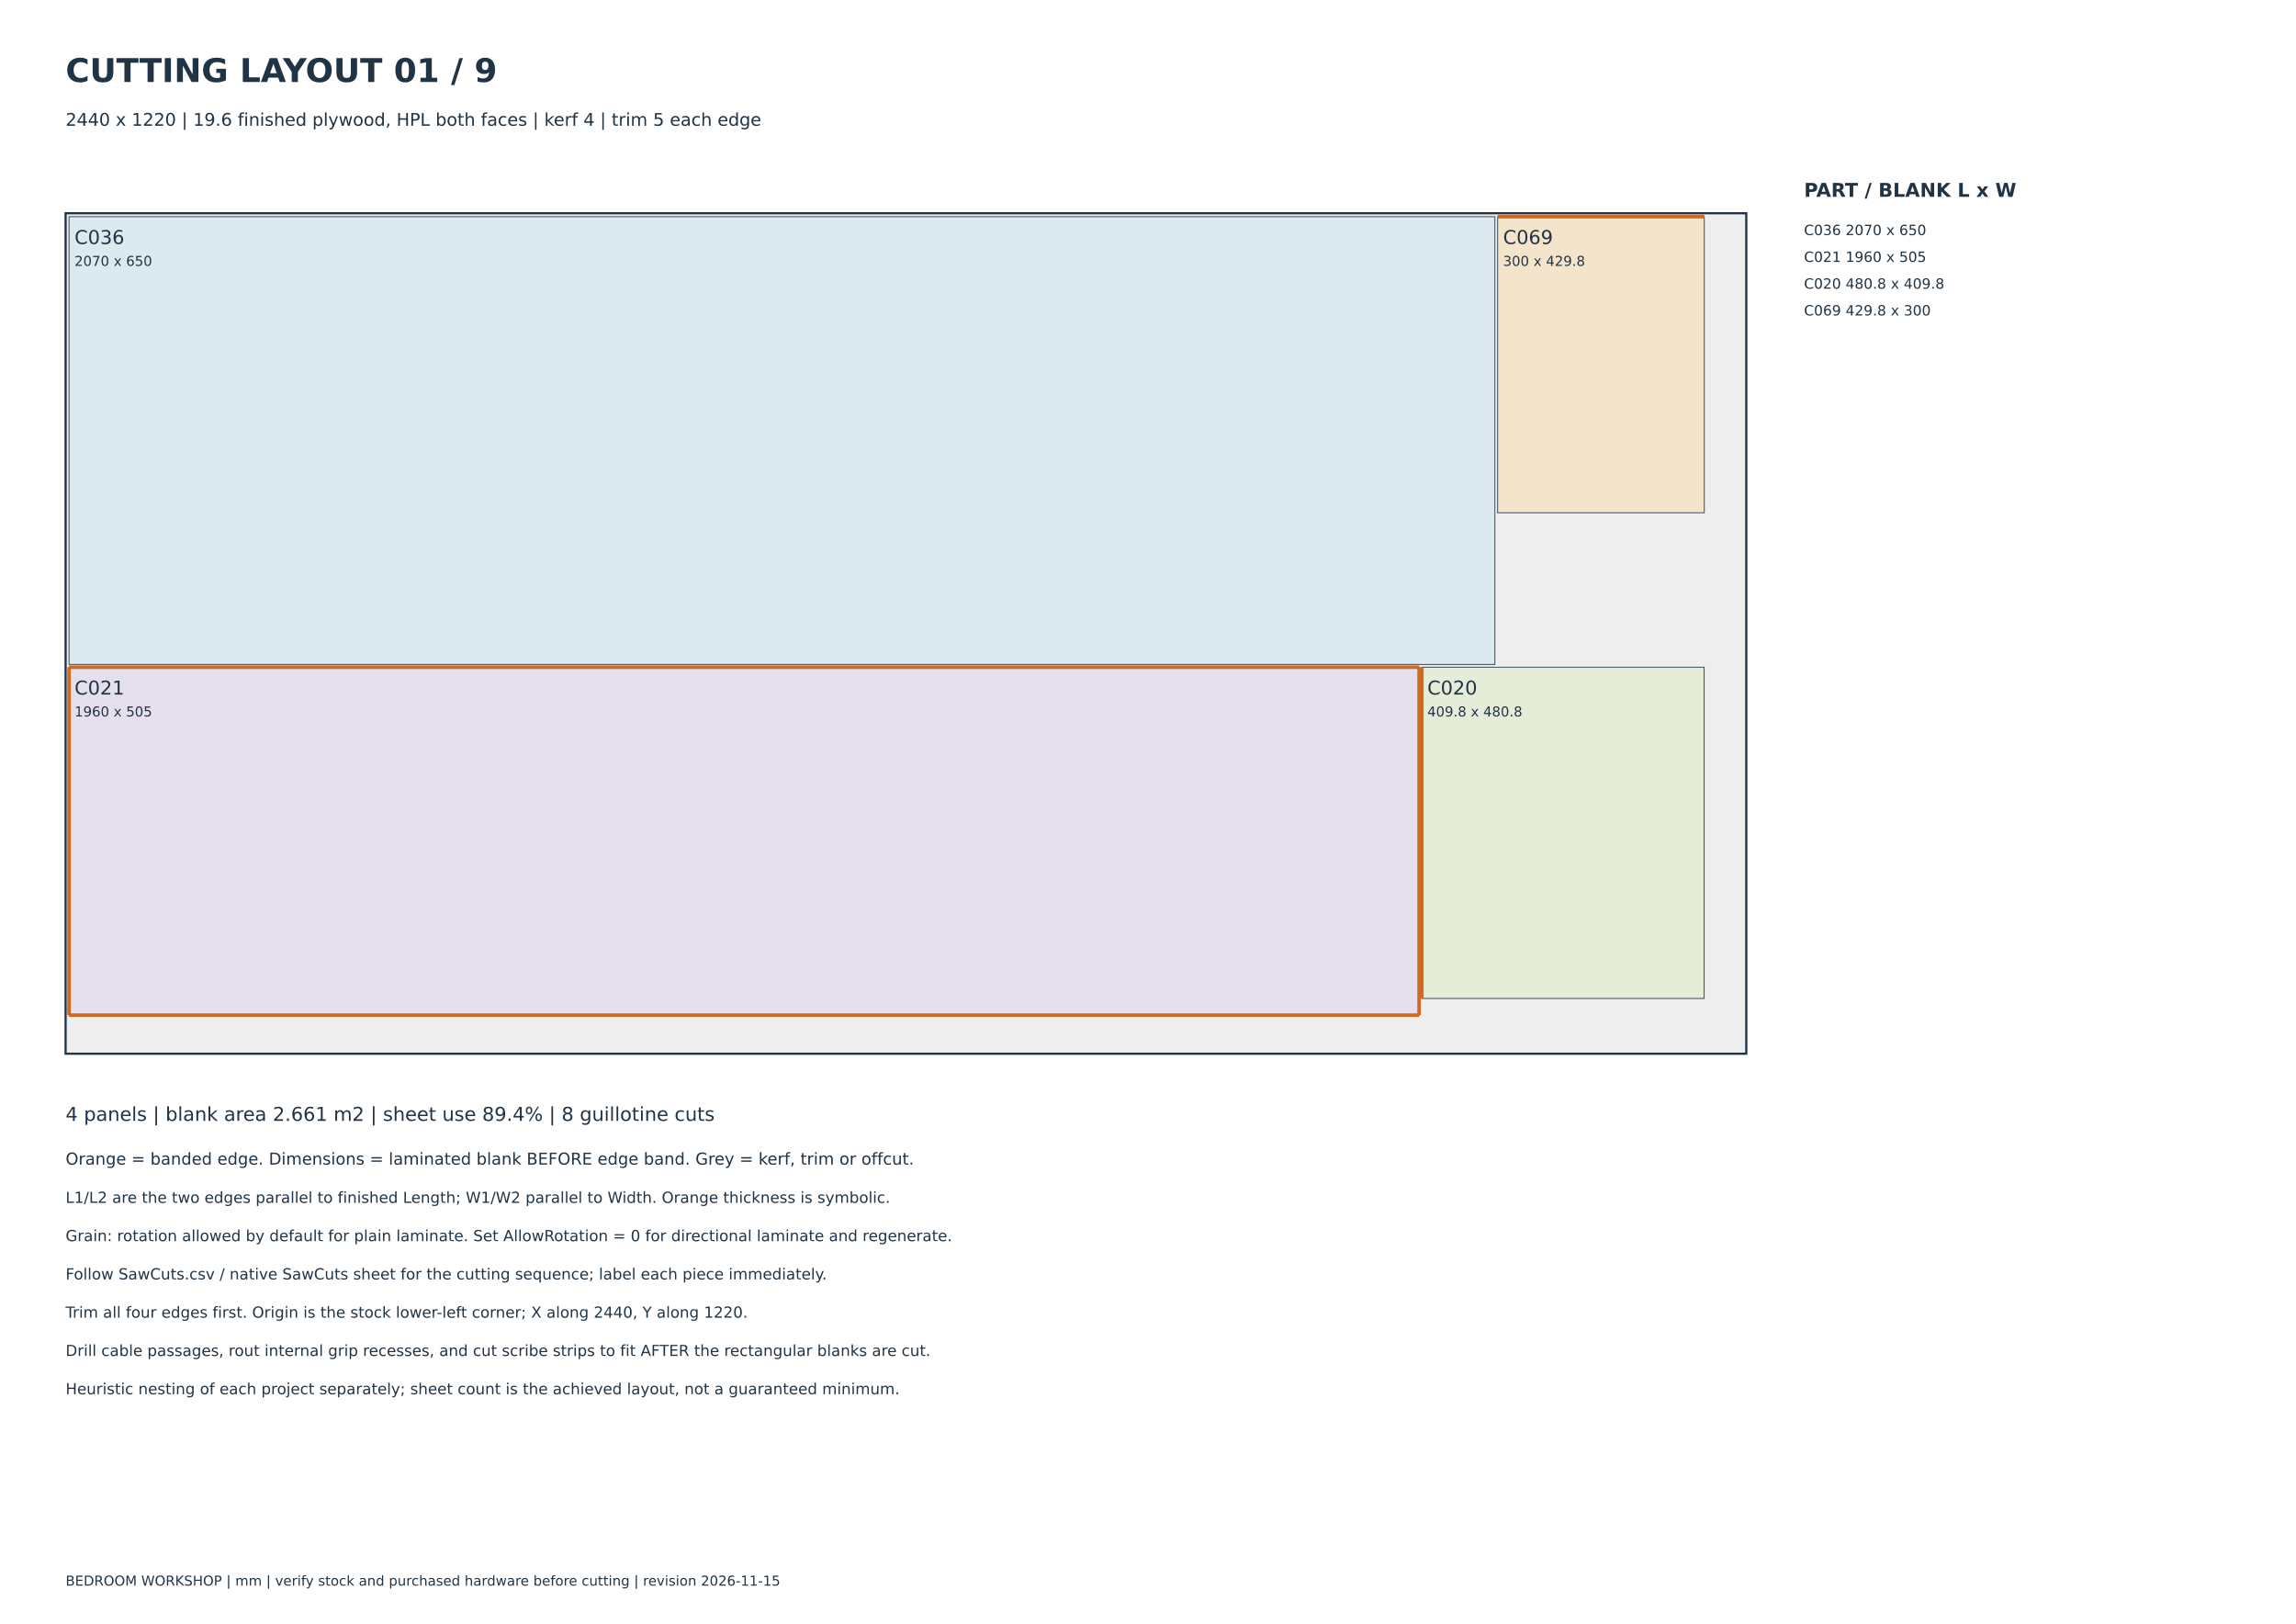
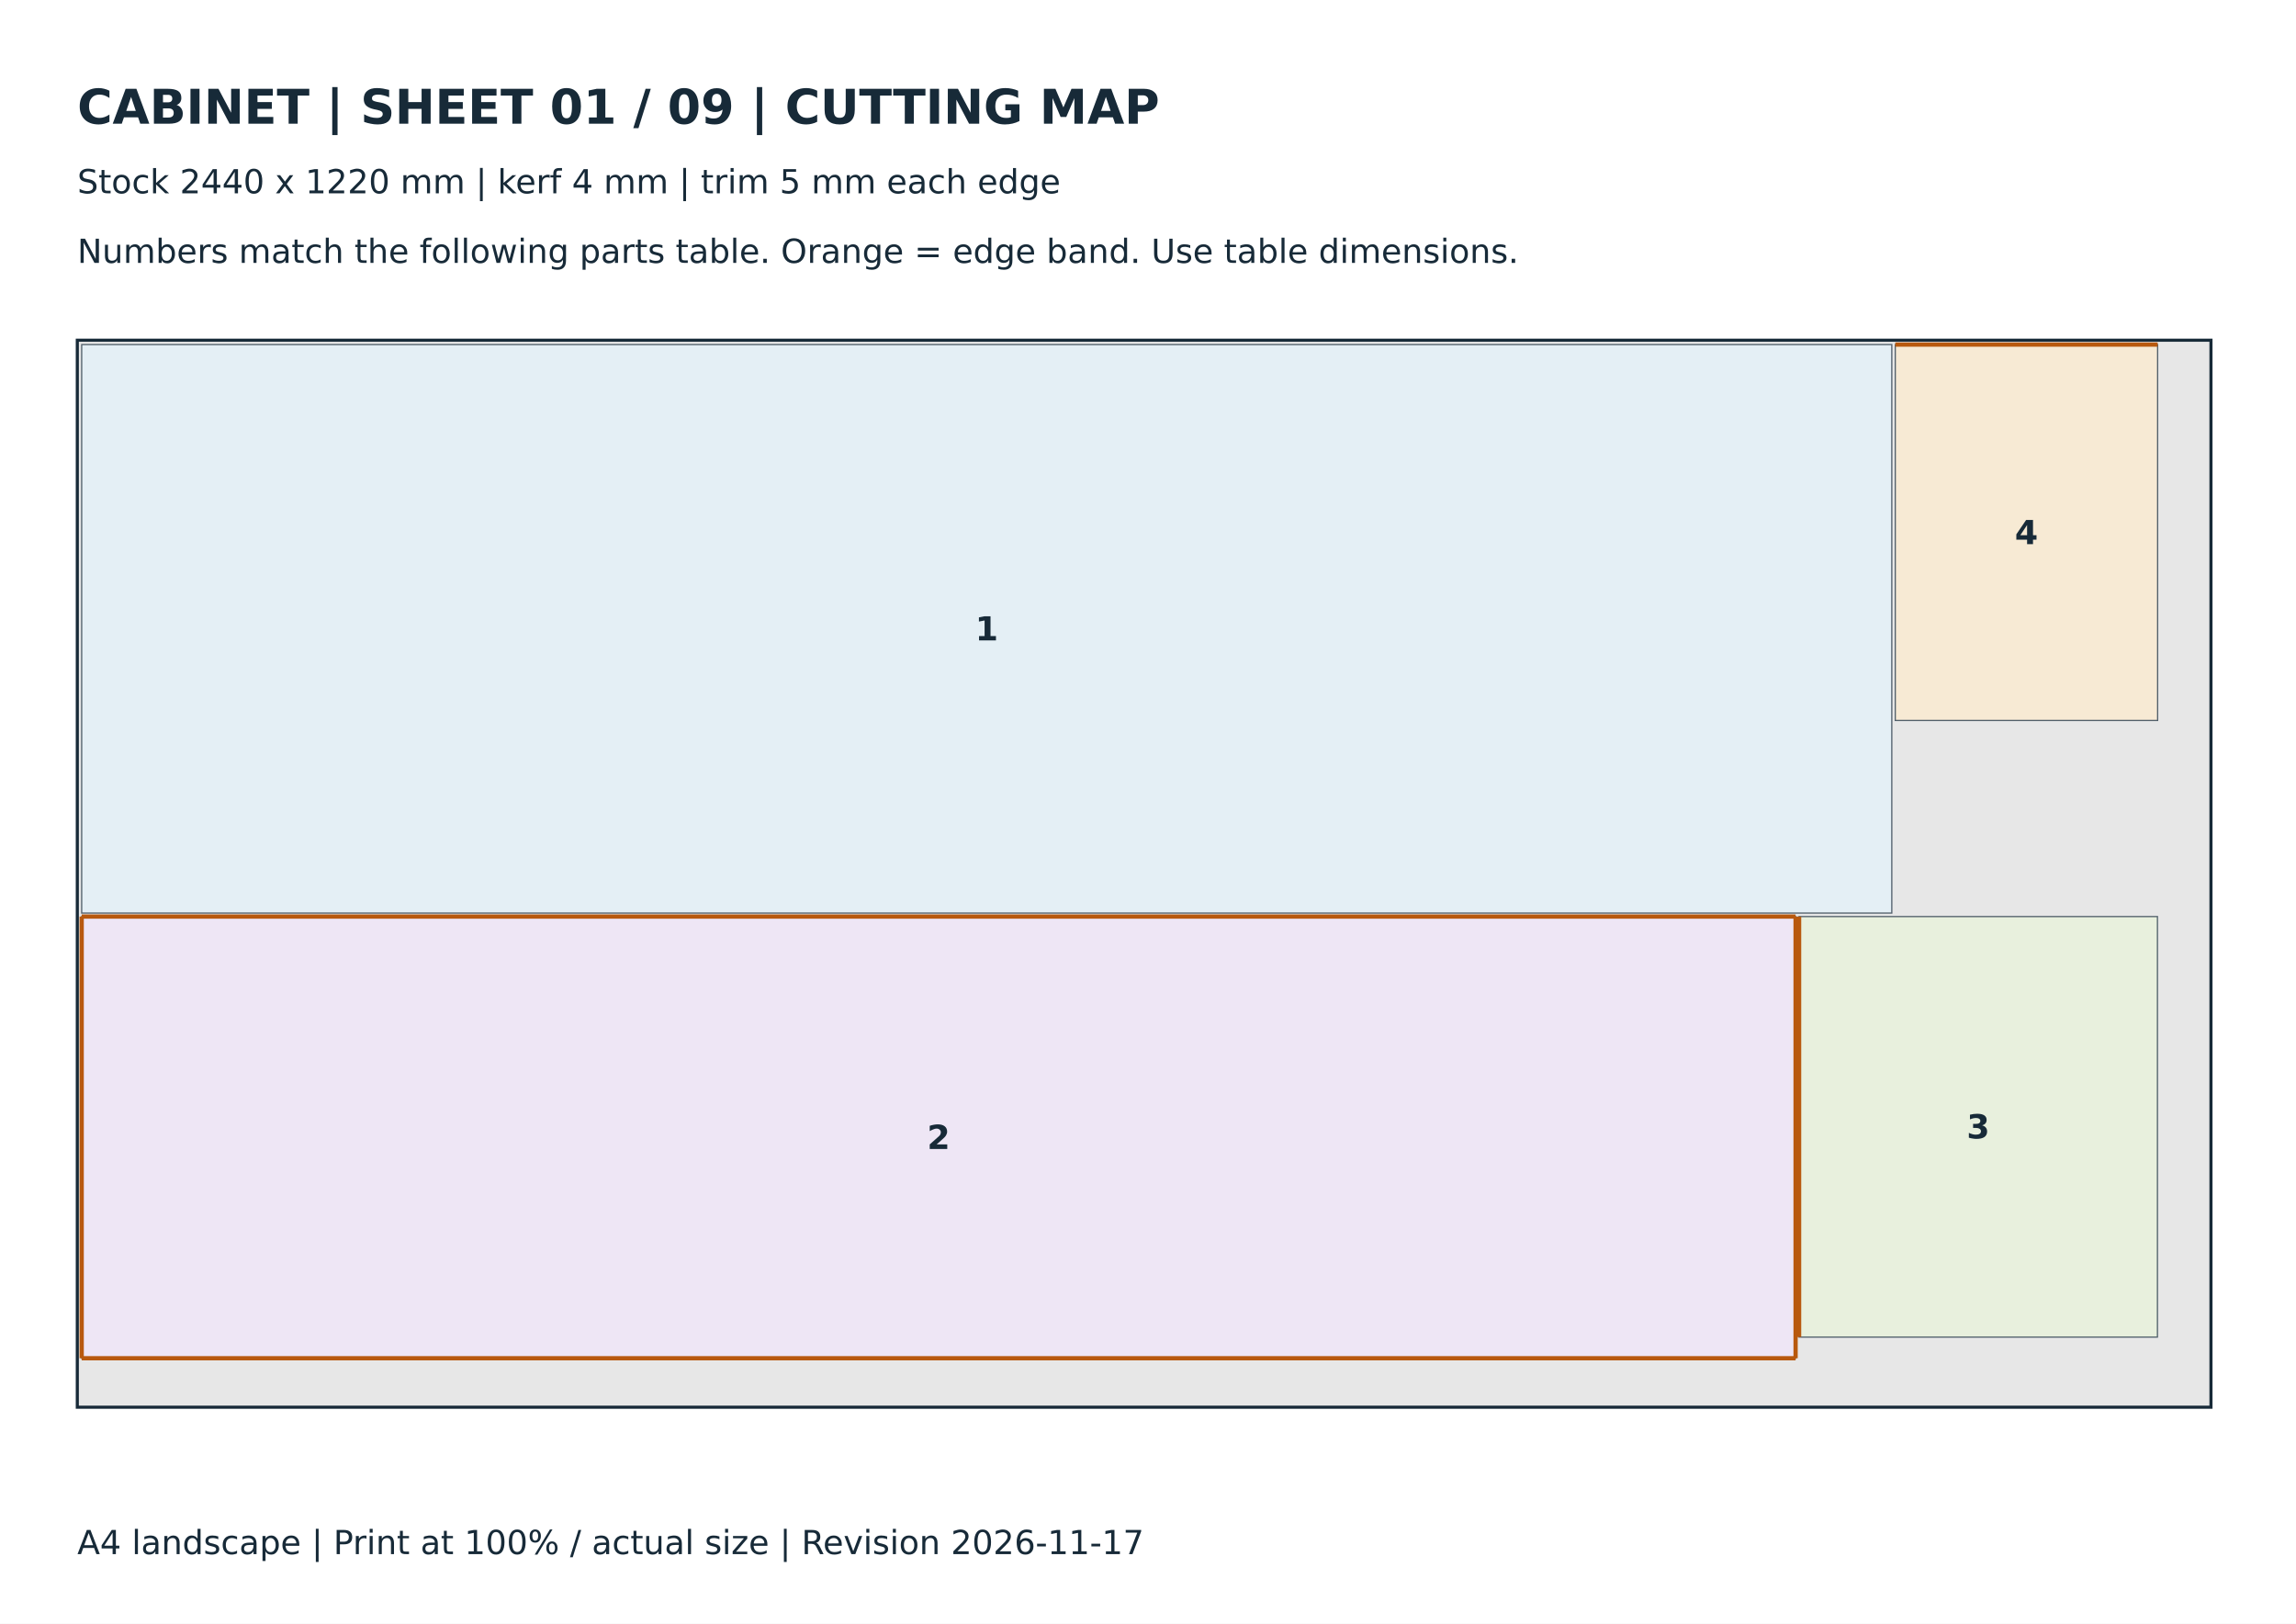
- <svg xmlns="http://www.w3.org/2000/svg" width="420mm" height="297mm" viewBox="0 0 420 297">
-   <rect width="420" height="297" fill="white" />
-   <style>text {font-family:DejaVu Sans,sans-serif;fill:#203446} .small{font-size:2.5px} .body{font-size:3.1px}</style>
-   <text x="12" y="15" font-size="6" font-weight="bold">CUTTING LAYOUT 01 / 9</text>
-   <text x="12" y="23" font-size="3.2">2440 x 1220 | 19.6 finished plywood, HPL both faces | kerf 4 | trim 5 each edge</text>
-   <text x="12" y="290" class="small">BEDROOM WORKSHOP | mm | verify stock and purchased hardware before cutting | revision 2026-11-15</text>
-   <rect x="12" y="39" width="307.44" height="153.72" fill="#eeeeee" stroke="#203446" stroke-width=".4" />
-   <rect x="12.63" y="39.63" width="260.82" height="81.9" fill="#dce9ef" stroke="#465667" stroke-width=".18" />
-   <text x="13.63" y="44.63" font-size="3.5">C036</text>
-   <text x="13.63" y="48.63" font-size="2.5">2070 x 650</text>
-   <rect x="12.63" y="122.034" width="246.96" height="63.63" fill="#e6dfed" stroke="#465667" stroke-width=".18" />
-   <text x="13.63" y="127.034" font-size="3.5">C021</text>
-   <text x="13.63" y="131.034" font-size="2.5">1960 x 505</text>
-   <path d="M12.63 122.034 L259.59 122.034" stroke="#cf6a21" stroke-width=".65" />
-   <path d="M12.63 185.664 L259.59 185.664" stroke="#cf6a21" stroke-width=".65" />
-   <path d="M12.63 122.034 L12.63 185.664" stroke="#cf6a21" stroke-width=".65" />
-   <path d="M259.59 122.034 L259.59 185.664" stroke="#cf6a21" stroke-width=".65" />
-   <rect x="260.094" y="122.034" width="51.635" height="60.581" fill="#e5edd9" stroke="#465667" stroke-width=".18" />
-   <text x="261.094" y="127.034" font-size="3.5">C020</text>
-   <text x="261.094" y="131.034" font-size="2.5">409.8 x 480.8</text>
-   <path d="M260.094 122.034 L260.094 182.615" stroke="#cf6a21" stroke-width=".65" />
-   <rect x="273.954" y="39.63" width="37.8" height="54.155" fill="#f3e4cb" stroke="#465667" stroke-width=".18" />
-   <text x="274.954" y="44.63" font-size="3.5">C069</text>
-   <text x="274.954" y="48.63" font-size="2.5">300 x 429.8</text>
-   <path d="M273.954 39.63 L311.754 39.63" stroke="#cf6a21" stroke-width=".65" />
-   <text x="12" y="205" font-size="3.5">4 panels | blank area 2.661 m2 | sheet use 89.4% | 8 guillotine cuts</text>
-   <text x="12" y="213" font-size="3">Orange = banded edge. Dimensions = laminated blank BEFORE edge band. Grey = kerf, trim or offcut.</text>
-   <text x="12" y="220" font-size="2.8">L1/L2 are the two edges parallel to finished Length; W1/W2 parallel to Width. Orange thickness is symbolic.</text>
-   <text x="12" y="227" font-size="2.8">Grain: rotation allowed by default for plain laminate. Set AllowRotation = 0 for directional laminate and regenerate.</text>
-   <text x="12" y="234" font-size="2.8">Follow SawCuts.csv / native SawCuts sheet for the cutting sequence; label each piece immediately.</text>
-   <text x="12" y="241" font-size="2.8">Trim all four edges first. Origin is the stock lower-left corner; X along 2440, Y along 1220.</text>
-   <text x="12" y="248" font-size="2.8">Drill cable passages, rout internal grip recesses, and cut scribe strips to fit AFTER the rectangular blanks are cut.</text>
-   <text x="12" y="255" font-size="2.8">Heuristic nesting of each project separately; sheet count is the achieved layout, not a guaranteed minimum.</text>
-   <text x="330" y="36" font-size="3.5" font-weight="bold">PART / BLANK L x W</text>
-   <text x="330" y="43.0" font-size="2.6">C036  2070 x 650</text>
-   <text x="330" y="47.9" font-size="2.6">C021  1960 x 505</text>
-   <text x="330" y="52.8" font-size="2.6">C020  480.8 x 409.8</text>
-   <text x="330" y="57.7" font-size="2.6">C069  429.8 x 300</text>
+ <svg xmlns="http://www.w3.org/2000/svg" width="297mm" height="210mm" viewBox="0 0 297 210">
+   <rect width="297" height="210" fill="white" />
+   <style>text {font-family:DejaVu Sans,sans-serif;fill:#172a38}</style>
+   <text x="10" y="16" font-size="6.2" font-weight="bold">CABINET | SHEET 01 / 09 | CUTTING MAP</text>
+   <text x="10" y="25" font-size="4.3">Stock 2440 x 1220 mm | kerf 4 mm | trim 5 mm each edge</text>
+   <text x="10" y="201" font-size="4.3">A4 landscape | Print at 100% / actual size | Revision 2026-11-17</text>
+   <text x="10" y="34" font-size="4.3">Numbers match the following parts table. Orange = edge band. Use table dimensions.</text>
+   <rect x="10" y="44" width="276.0" height="138.0" fill="#e7e7e7" stroke="#172a38" stroke-width=".4" />
+   <rect x="10.566" y="44.566" width="234.148" height="73.525" fill="#e4eff5" stroke="#52606b" stroke-width=".16" />
+   <text x="127.639" y="82.828" font-size="4.3" text-anchor="middle" font-weight="bold">1</text>
+   <rect x="10.566" y="118.543" width="221.705" height="57.123" fill="#eee6f5" stroke="#52606b" stroke-width=".16" />
+   <path d="M10.566 118.543 L232.27 118.543" stroke="#b8590e" stroke-width=".55" />
+   <path d="M10.566 175.666 L232.27 175.666" stroke="#b8590e" stroke-width=".55" />
+   <path d="M10.566 118.543 L10.566 175.666" stroke="#b8590e" stroke-width=".55" />
+   <path d="M232.27 118.543 L232.27 175.666" stroke="#b8590e" stroke-width=".55" />
+   <text x="121.418" y="148.604" font-size="4.3" text-anchor="middle" font-weight="bold">2</text>
+   <rect x="232.723" y="118.543" width="46.354" height="54.386" fill="#e8f0dd" stroke="#52606b" stroke-width=".16" />
+   <path d="M232.723 118.543 L232.723 172.928" stroke="#b8590e" stroke-width=".55" />
+   <text x="255.9" y="147.235" font-size="4.3" text-anchor="middle" font-weight="bold">3</text>
+   <rect x="245.166" y="44.566" width="33.934" height="48.617" fill="#f7ead4" stroke="#52606b" stroke-width=".16" />
+   <path d="M245.166 44.566 L279.1 44.566" stroke="#b8590e" stroke-width=".55" />
+   <text x="262.133" y="70.374" font-size="4.3" text-anchor="middle" font-weight="bold">4</text>
</svg>
